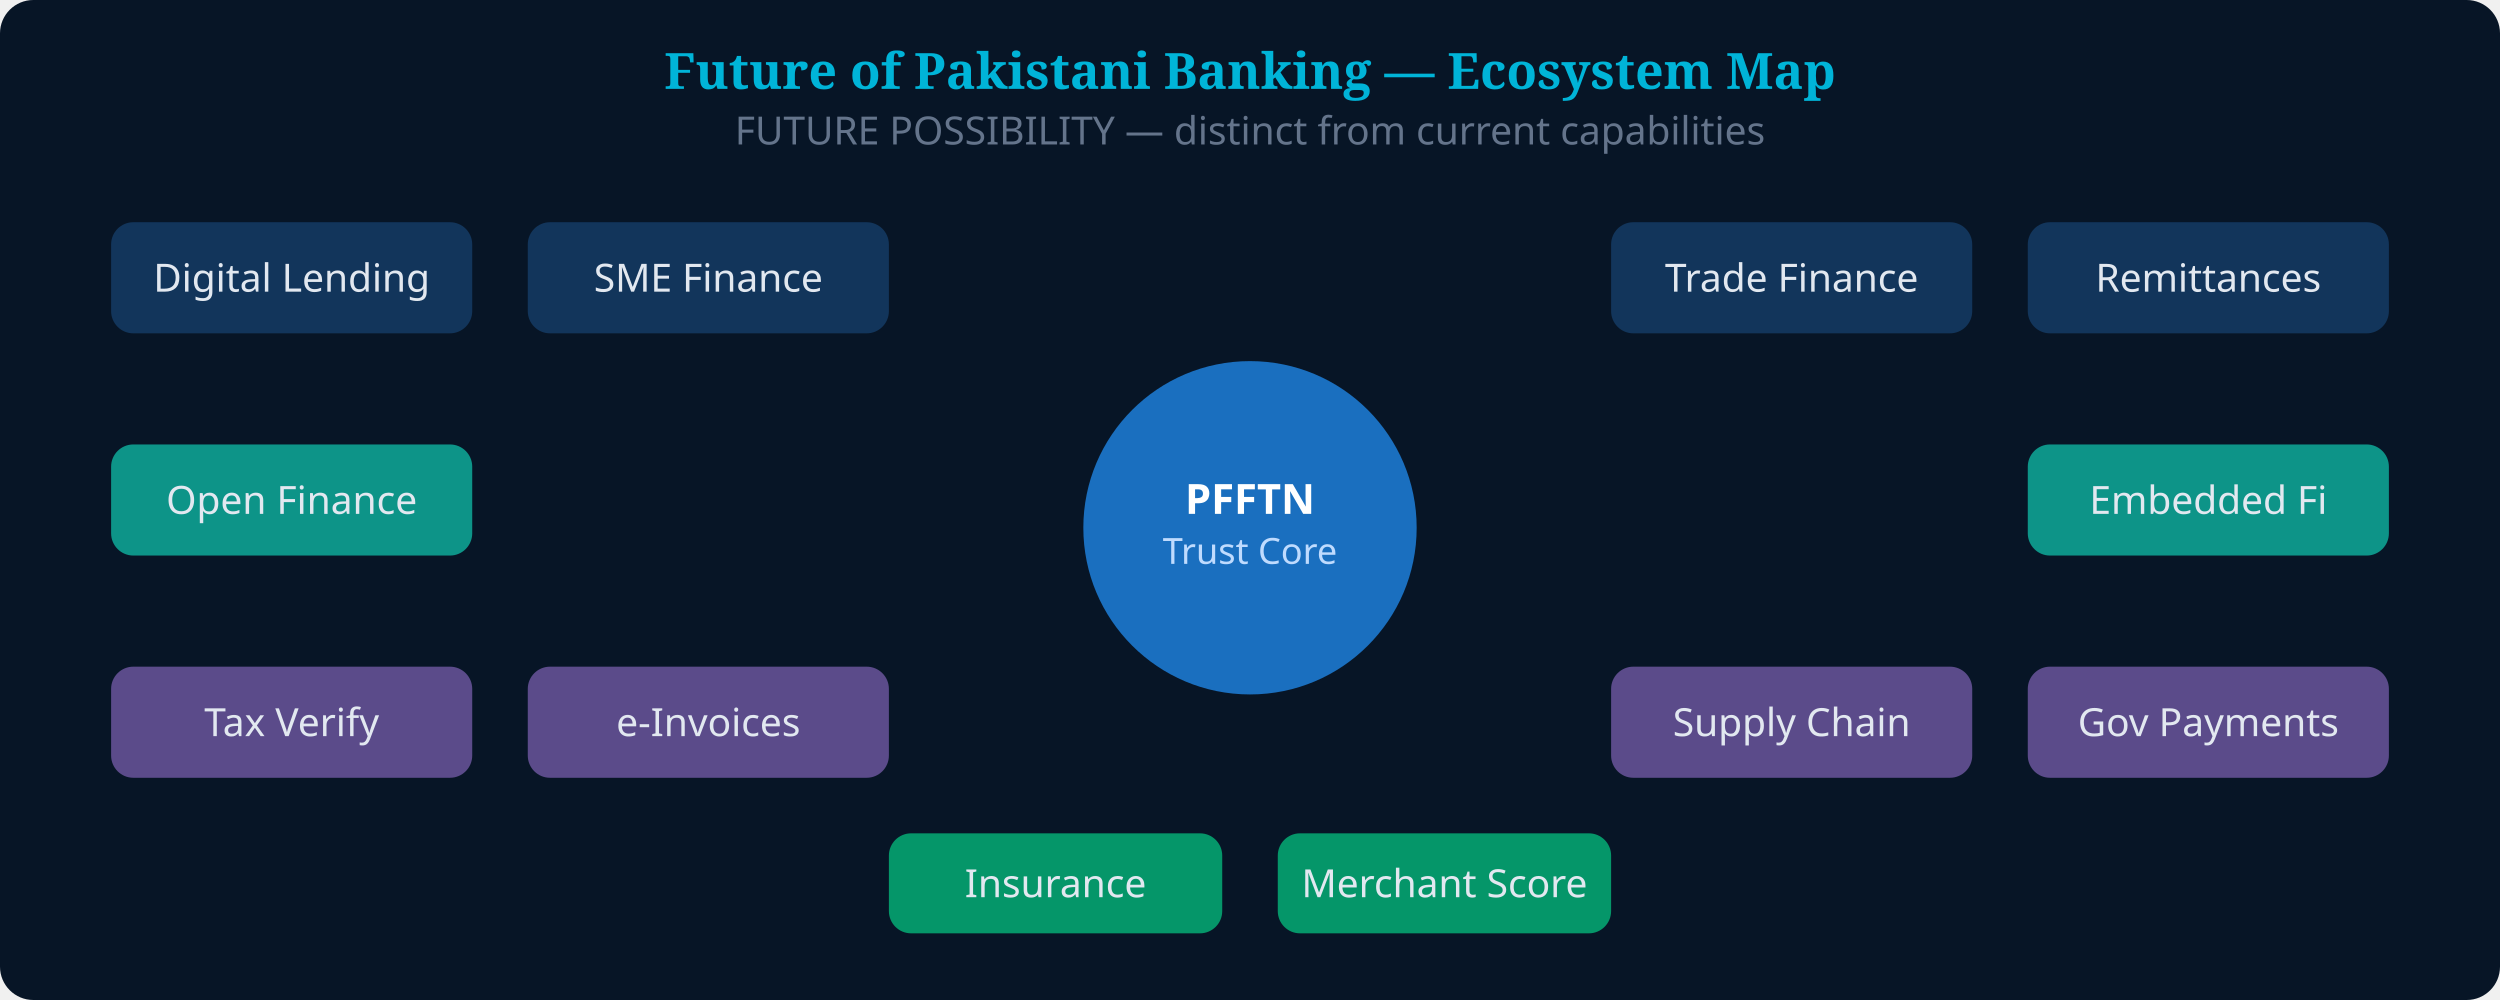
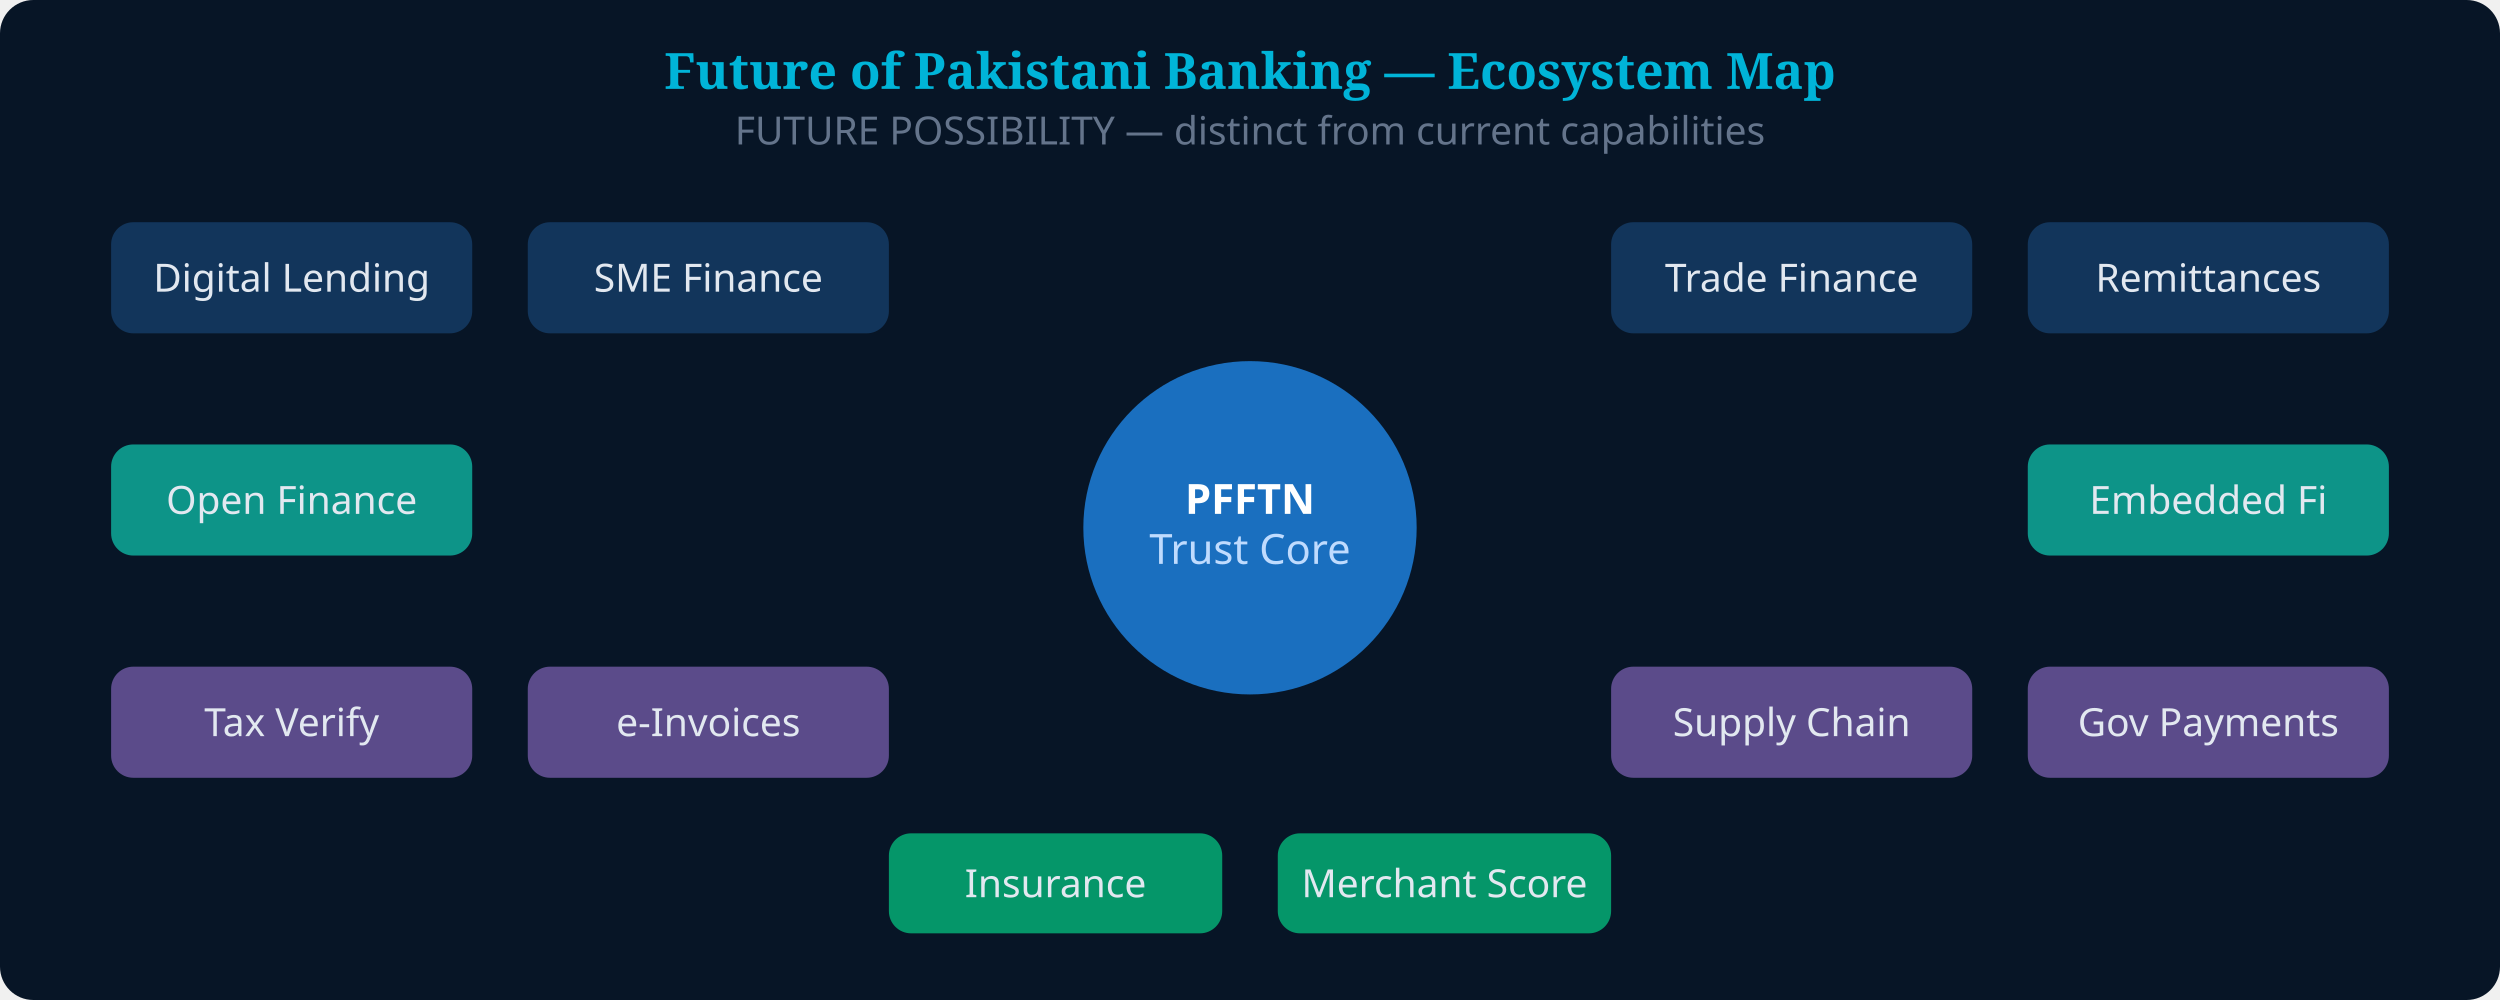
- <svg xmlns="http://www.w3.org/2000/svg" width="2250" height="900" viewBox="0 0 900 360" role="img">
+ <svg xmlns="http://www.w3.org/2000/svg" width="1800" height="720" viewBox="0 0 900 360" role="img">
  <rect width="900" height="360" fill="#071526" rx="12" />
  <text x="450" y="32" text-anchor="middle" fill="#00B4D8" font-family="Fraunces,Georgia,serif" font-size="18" font-weight="700">Future of Pakistani Banking — Ecosystem Map</text>
  <text x="450" y="52" text-anchor="middle" fill="#64748B" font-family="DM Sans,sans-serif" font-size="14">FUTURE POSSIBILITY — distinct from current capabilities</text>
  <circle cx="450" cy="190" r="60" fill="#1A6FBF" />
  <text x="450" y="185" text-anchor="middle" fill="#fff" font-family="DM Sans,sans-serif" font-size="15" font-weight="700">PFFTN</text>
-   <text x="450" y="203" text-anchor="middle" fill="#BFDBFE" font-family="DM Sans,sans-serif" font-size="13">Trust Core</text>
+   <text x="450" y="203" text-anchor="middle" fill="#BFDBFE" font-family="DM Sans,sans-serif" font-size="15">Trust Core</text>
  <g font-family="DM Sans,sans-serif" font-size="14" text-anchor="middle" fill="#E2E8F0">
    <rect x="40" y="80" width="130" height="40" rx="8" fill="#12355B" />
    <text x="105" y="105">Digital Lending</text>
    <rect x="190" y="80" width="130" height="40" rx="8" fill="#12355B" />
    <text x="255" y="105">SME Finance</text>
    <rect x="580" y="80" width="130" height="40" rx="8" fill="#12355B" />
    <text x="645" y="105">Trade Finance</text>
    <rect x="730" y="80" width="130" height="40" rx="8" fill="#12355B" />
    <text x="795" y="105">Remittances</text>
    <rect x="40" y="160" width="130" height="40" rx="8" fill="#0D9488" />
    <text x="105" y="185">Open Finance</text>
    <rect x="730" y="160" width="130" height="40" rx="8" fill="#0D9488" />
    <text x="795" y="185">Embedded Fi</text>
    <rect x="40" y="240" width="130" height="40" rx="8" fill="#5B4B8A" />
    <text x="105" y="265">Tax Verify</text>
    <rect x="190" y="240" width="130" height="40" rx="8" fill="#5B4B8A" />
    <text x="255" y="265">e-Invoices</text>
    <rect x="580" y="240" width="130" height="40" rx="8" fill="#5B4B8A" />
    <text x="645" y="265">Supply Chain</text>
    <rect x="730" y="240" width="130" height="40" rx="8" fill="#5B4B8A" />
    <text x="795" y="265">Gov Payments</text>
    <rect x="320" y="300" width="120" height="36" rx="8" fill="#059669" />
    <text x="380" y="323">Insurance</text>
    <rect x="460" y="300" width="120" height="36" rx="8" fill="#059669" />
    <text x="520" y="323">Merchant Score</text>
  </g>
</svg>
